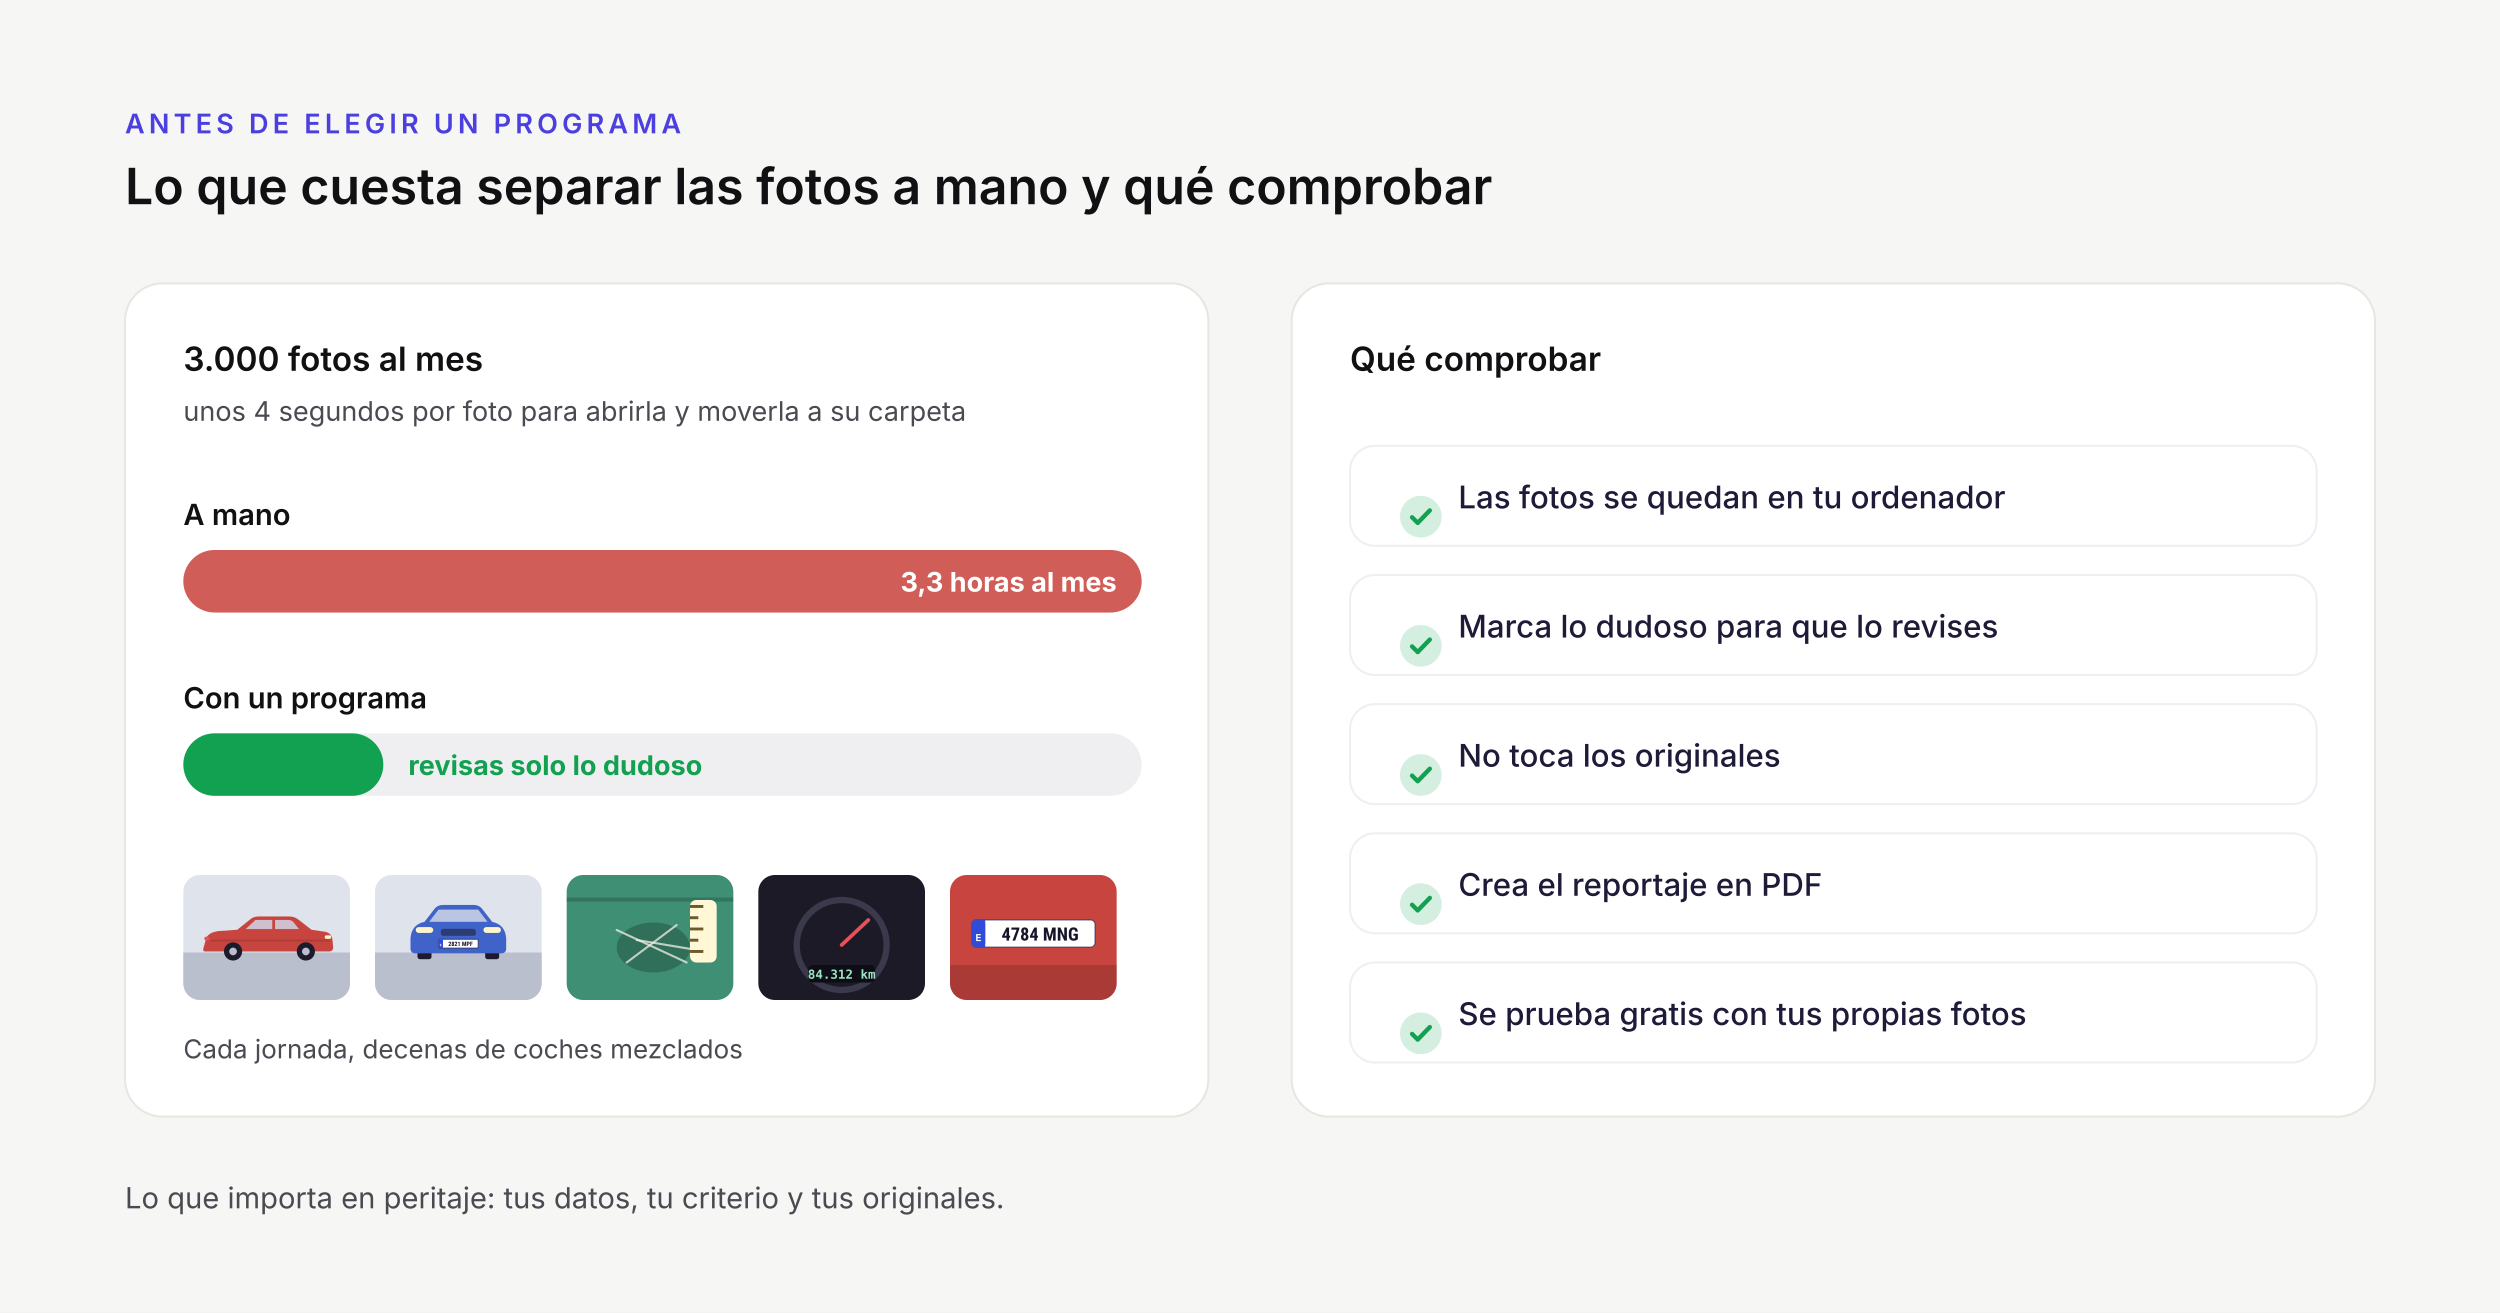
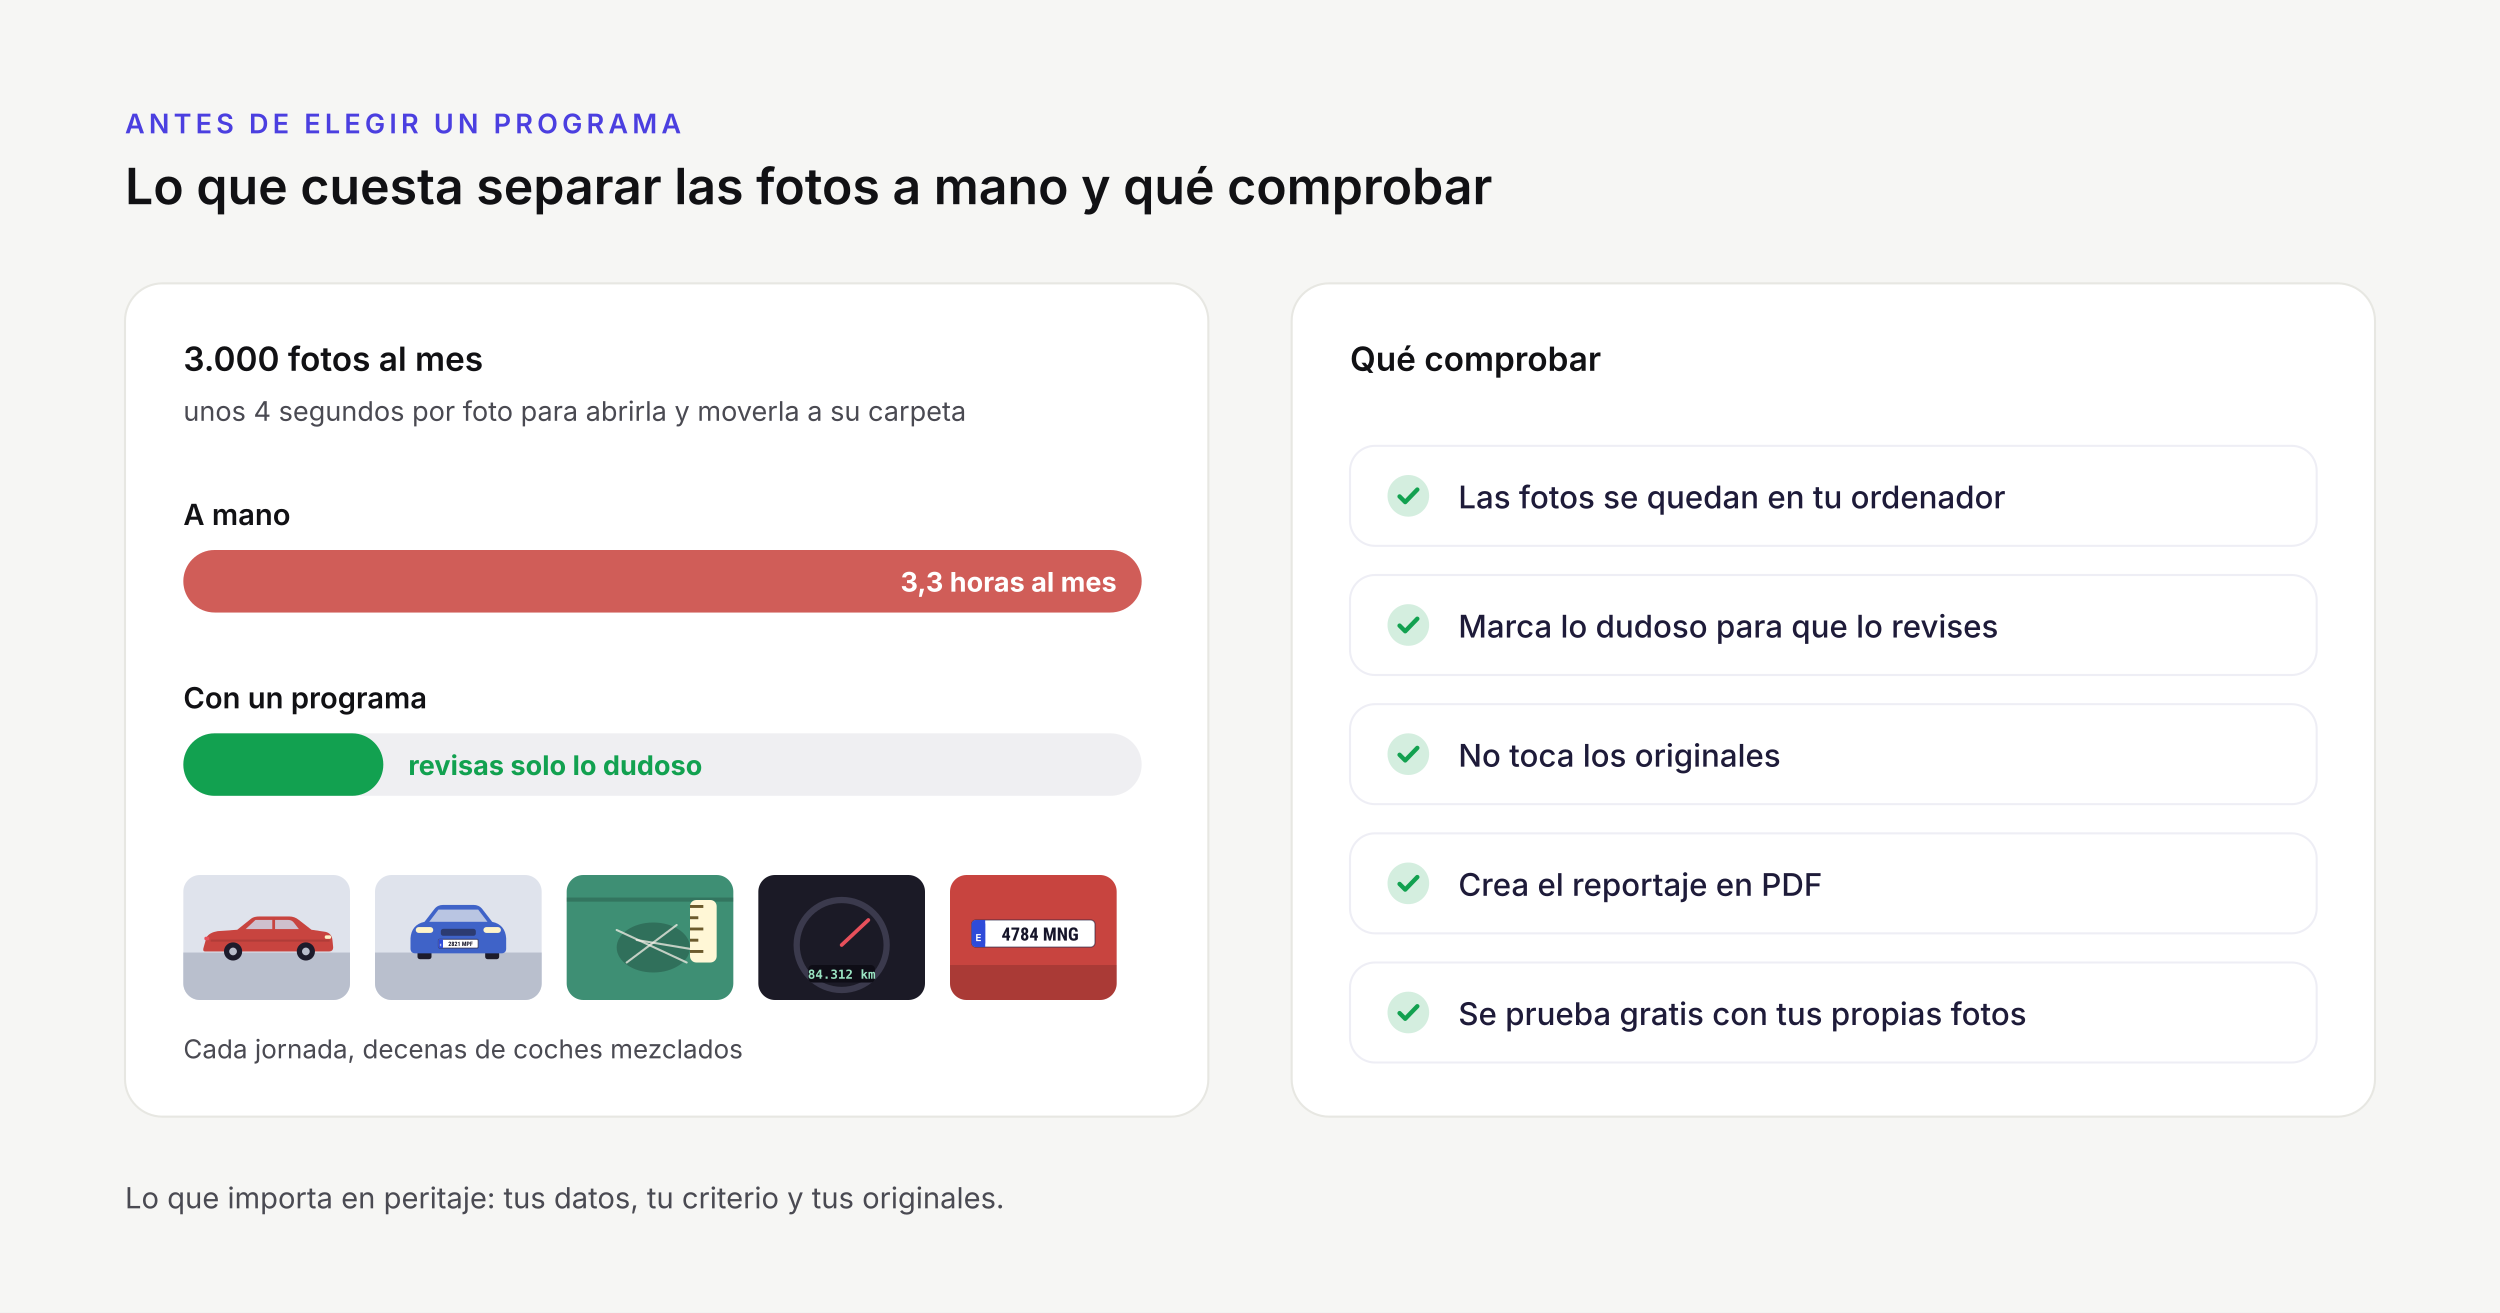
<svg xmlns="http://www.w3.org/2000/svg" viewBox="0 0 1200 630" width="1200" height="630" role="img" aria-labelledby="t">
  <rect x="0" y="0" width="1200" height="630" rx="0" fill="#f6f6f4" />
  <text x="60" y="64" font-family="Segoe UI, Inter, -apple-system, system-ui, sans-serif" font-size="13" font-weight="600" fill="#4b3fe0" text-anchor="start" letter-spacing="2">ANTES DE ELEGIR UN PROGRAMA</text>
  <text x="60" y="98" font-family="Segoe UI, Inter, -apple-system, system-ui, sans-serif" font-size="24" font-weight="600" fill="#111114" text-anchor="start">Lo que cuesta separar las fotos a mano y qué comprobar</text>
  <rect x="60" y="136" width="520" height="400" rx="18" fill="#ffffff" stroke="#e7e7e2" />
  <text x="88" y="178" font-family="Segoe UI, Inter, -apple-system, system-ui, sans-serif" font-size="16" font-weight="600" fill="#111114" text-anchor="start">3.000 fotos al mes</text>
  <text x="88" y="202" font-family="Segoe UI, Inter, -apple-system, system-ui, sans-serif" font-size="13" font-weight="400" fill="#4a4a52" text-anchor="start">unos 4 segundos por foto para abrirla y moverla a su carpeta</text>
  <text x="88" y="252" font-family="Segoe UI, Inter, -apple-system, system-ui, sans-serif" font-size="14" font-weight="600" fill="#111114" text-anchor="start">A mano</text>
  <rect x="88" y="264" width="460" height="30" rx="15" fill="#fdecec" />
  <rect x="88" y="264" width="460" height="30" rx="15" fill="#c8443f" fill-opacity=".85" />
  <text x="536" y="284" font-family="Segoe UI, Inter, -apple-system, system-ui, sans-serif" font-size="13" font-weight="700" fill="#ffffff" text-anchor="end">3,3 horas al mes</text>
  <text x="88" y="340" font-family="Segoe UI, Inter, -apple-system, system-ui, sans-serif" font-size="14" font-weight="600" fill="#111114" text-anchor="start">Con un programa</text>
  <rect x="88" y="352" width="460" height="30" rx="15" fill="#efeff2" />
  <rect x="88" y="352" width="96" height="30" rx="15" fill="#12a150" />
  <text x="196" y="372" font-family="Segoe UI, Inter, -apple-system, system-ui, sans-serif" font-size="13" font-weight="700" fill="#12a150" text-anchor="start">revisas solo lo dudoso</text>
  <g>
    <clipPath id="c49890193">
      <rect x="88" y="420" width="80" height="60" rx="8" />
    </clipPath>
    <g clip-path="url(#c49890193)">
      <rect x="88" y="420" width="80" height="60" rx="0" fill="#dfe3ec" />
      <rect x="88" y="457.2" width="80" height="22.8" rx="0" fill="#b9bfcd" />
      <g transform="translate(94.4,436.2) scale(0.336)">
        <path d="M10,55 L14,41 Q18,34 30,32 L58,30 L78,14 Q82,11 90,11 L132,11 Q140,11 146,16 L164,30 L184,33 Q193,35 194,45 L195,55 Q195,61 189,61 L12,61 Q8,61 10,55 Z" fill="#c8443f" />
        <path d="M84,16 L108,16 L108,29 L70,29 Z M112,16 L131,16 Q136,16 139,20 L146,29 L112,29 Z" fill="#cfd6e6" fill-opacity=".85" />
        <rect x="20" y="44" width="170" height="3" fill="#000" fill-opacity=".12" />
        <rect x="183" y="38" width="9" height="5" rx="2" fill="#fff4c9" />
        <rect x="11" y="40" width="7" height="5" rx="2" fill="#e8505b" />
        <circle cx="52" cy="61" r="13" fill="#1d1b2b" />
        <circle cx="52" cy="61" r="5.5" fill="#b9bdcc" />
        <circle cx="156" cy="61" r="13" fill="#1d1b2b" />
        <circle cx="156" cy="61" r="5.5" fill="#b9bdcc" />
      </g>
    </g>
  </g>
  <g>
    <clipPath id="c67209192">
      <rect x="180" y="420" width="80" height="60" rx="8" />
    </clipPath>
    <g clip-path="url(#c67209192)">
      <rect x="180" y="420" width="80" height="60" rx="0" fill="#dfe3ec" />
      <rect x="180" y="457.2" width="80" height="22.8" rx="0" fill="#b9bfcd" />
      <g transform="translate(192.0,429.6) scale(0.28)">
        <rect x="30" y="96" width="24" height="14" rx="4" fill="#1d1b2b" />
        <rect x="146" y="96" width="24" height="14" rx="4" fill="#1d1b2b" />
        <path d="M18,74 C19,59 27,49 42,46 L59,24 C63,19 68,17 74,17 H126 C132,17 137,19 141,24 L158,46 C173,49 181,59 182,74 V92 C182,97 179,100 174,100 H26 C21,100 18,97 18,92 Z" fill="#3f63c8" />
        <path d="M66,25 H134 L150,46 H50 Z" fill="#cfd6e6" fill-opacity=".85" />
        <rect x="27" y="55" width="30" height="10" rx="5" fill="#fff4c9" />
        <rect x="143" y="55" width="30" height="10" rx="5" fill="#fff4c9" />
        <rect x="70" y="58" width="60" height="12" rx="4" fill="#1d1b2b" fill-opacity=".55" />
      </g>
      <g>
        <rect x="210.48" y="450.88" width="19.04" height="4.2" rx="0.672" fill="#ffffff" stroke="#1e1b39" stroke-opacity=".55" stroke-width="0.6" />
        <rect x="210.48" y="450.88" width="2.1" height="4.2" rx="0.672" fill="#2e4bd9" />
        <rect x="211.908" y="450.88" width="0.672" height="4.2" rx="0" fill="#2e4bd9" />
        <text x="211.53" y="454.156" font-family="Segoe UI, Inter, -apple-system, system-ui, sans-serif" font-size="1.512" font-weight="700" fill="#ffffff" text-anchor="middle">E</text>
        <text x="221.05" y="454.072" font-family="Bahnschrift, 'Arial Narrow', 'Roboto Condensed', Arial, sans-serif" font-size="2.9" font-weight="700" fill="#16152a" text-anchor="middle">2821 MPF</text>
      </g>
    </g>
  </g>
  <g>
    <clipPath id="c31320639">
      <rect x="272" y="420" width="80" height="60" rx="8" />
    </clipPath>
    <g clip-path="url(#c31320639)">
      <rect x="272" y="420" width="80" height="60" rx="0" fill="#3e8f74" />
      <rect x="272" y="430.8" width="80" height="2" rx="0" fill="#000" fill-opacity=".18" />
      <ellipse cx="313.6" cy="454.8" rx="17.6" ry="12.0" fill="#000" fill-opacity=".22" />
      <path d="M296.0,446.4 L329.6,462.0" stroke="#f4efe6" stroke-opacity=".75" stroke-width="1.0" stroke-linecap="round" />
      <path d="M300.8,462.0 L324.8,444.0" stroke="#f4efe6" stroke-opacity=".75" stroke-width="1.0" stroke-linecap="round" />
      <path d="M305.6,451.2 L334.4,456.0" stroke="#f4efe6" stroke-opacity=".75" stroke-width="1.0" stroke-linecap="round" />
      <rect x="331.2" y="432.0" width="12.8" height="30.0" rx="3" fill="#fff7d6" />
      <rect x="331.2" y="434.4" width="6.4" height="1.4" rx="0" fill="#6b5a2c" />
      <rect x="331.2" y="439.8" width="4.0" height="1.4" rx="0" fill="#6b5a2c" />
      <rect x="331.2" y="445.2" width="6.4" height="1.4" rx="0" fill="#6b5a2c" />
      <rect x="331.2" y="450.6" width="4.0" height="1.4" rx="0" fill="#6b5a2c" />
      <rect x="331.2" y="456.0" width="6.4" height="1.4" rx="0" fill="#6b5a2c" />
    </g>
  </g>
  <g>
    <clipPath id="c99433814">
      <rect x="364" y="420" width="80" height="60" rx="8" />
    </clipPath>
    <g clip-path="url(#c99433814)">
      <rect x="364" y="420" width="80" height="60" rx="0" fill="#1b1a26" />
      <circle cx="404.0" cy="453.6" r="21.6" fill="none" stroke="#3b3a4d" stroke-width="3.0" />
      <path d="M404.0,453.6 L416.8,441.6" stroke="#e8505b" stroke-width="1.8" stroke-linecap="round" />
      <rect x="388.0" y="463.2" width="32.0" height="8.4" rx="2" fill="#0e0d16" />
      <text x="404.0" y="469.8" font-family="Cascadia Mono, Consolas, ui-monospace, monospace" font-size="6.0" font-weight="600" fill="#9be7c4" text-anchor="middle">84.312 km</text>
    </g>
  </g>
  <g>
    <clipPath id="c26049552">
      <rect x="456" y="420" width="80" height="60" rx="8" />
    </clipPath>
    <g clip-path="url(#c26049552)">
      <rect x="456" y="420" width="80" height="60" rx="0" fill="#c8443f" />
      <rect x="456" y="463.2" width="80" height="16.8" rx="0" fill="#000" fill-opacity=".15" />
      <g>
        <rect x="466.4" y="441.6" width="59.2" height="13.0" rx="2.08" fill="#ffffff" stroke="#1e1b39" stroke-opacity=".55" stroke-width="0.6" />
        <rect x="466.4" y="441.6" width="6.5" height="13.0" rx="2.08" fill="#2e4bd9" />
        <rect x="470.82" y="441.6" width="2.08" height="13.0" rx="0" fill="#2e4bd9" />
        <text x="469.65" y="451.74" font-family="Segoe UI, Inter, -apple-system, system-ui, sans-serif" font-size="4.68" font-weight="700" fill="#ffffff" text-anchor="middle">E</text>
        <text x="499.25" y="451.48" font-family="Bahnschrift, 'Arial Narrow', 'Roboto Condensed', Arial, sans-serif" font-size="8.8" font-weight="700" fill="#16152a" text-anchor="middle">4784 MNG</text>
      </g>
    </g>
  </g>
  <text x="88" y="508" font-family="Segoe UI, Inter, -apple-system, system-ui, sans-serif" font-size="12.5" font-weight="400" fill="#4a4a52" text-anchor="start">Cada jornada, decenas de coches mezclados</text>
  <rect x="620" y="136" width="520" height="400" rx="18" fill="#ffffff" stroke="#e7e7e2" />
  <text x="648" y="178" font-family="Segoe UI, Inter, -apple-system, system-ui, sans-serif" font-size="16" font-weight="600" fill="#111114" text-anchor="start">Qué comprobar</text>
  <rect x="648" y="214" width="464" height="48" rx="12" fill="#ffffff" stroke="#eeeef5" />
-   <circle cx="682.0" cy="248.0" r="10.0" fill="#12a150" fill-opacity=".18" />
-   <path d="M677.8,248.3 l2.7,2.7 l5.8,-6.0" fill="none" stroke="#12a150" stroke-width="2.1" stroke-linecap="round" stroke-linejoin="round" />
+   <circle cx="676.0" cy="238.0" r="10.0" fill="#12a150" fill-opacity=".18" />
+   <path d="M671.8,238.3 l2.7,2.7 l5.8,-6.0" fill="none" stroke="#12a150" stroke-width="2.1" stroke-linecap="round" stroke-linejoin="round" />
  <text x="700" y="244" font-family="Segoe UI, Inter, -apple-system, system-ui, sans-serif" font-size="15" font-weight="500" fill="#1e1b39" text-anchor="start">Las fotos se quedan en tu ordenador</text>
  <rect x="648" y="276" width="464" height="48" rx="12" fill="#ffffff" stroke="#eeeef5" />
-   <circle cx="682.0" cy="310.0" r="10.0" fill="#12a150" fill-opacity=".18" />
-   <path d="M677.8,310.3 l2.7,2.7 l5.8,-6.0" fill="none" stroke="#12a150" stroke-width="2.1" stroke-linecap="round" stroke-linejoin="round" />
+   <circle cx="676.0" cy="300.0" r="10.0" fill="#12a150" fill-opacity=".18" />
+   <path d="M671.8,300.3 l2.7,2.7 l5.8,-6.0" fill="none" stroke="#12a150" stroke-width="2.1" stroke-linecap="round" stroke-linejoin="round" />
  <text x="700" y="306" font-family="Segoe UI, Inter, -apple-system, system-ui, sans-serif" font-size="15" font-weight="500" fill="#1e1b39" text-anchor="start">Marca lo dudoso para que lo revises</text>
  <rect x="648" y="338" width="464" height="48" rx="12" fill="#ffffff" stroke="#eeeef5" />
-   <circle cx="682.0" cy="372.0" r="10.0" fill="#12a150" fill-opacity=".18" />
-   <path d="M677.8,372.3 l2.7,2.7 l5.8,-6.0" fill="none" stroke="#12a150" stroke-width="2.1" stroke-linecap="round" stroke-linejoin="round" />
+   <circle cx="676.0" cy="362.0" r="10.0" fill="#12a150" fill-opacity=".18" />
+   <path d="M671.8,362.3 l2.7,2.7 l5.8,-6.0" fill="none" stroke="#12a150" stroke-width="2.1" stroke-linecap="round" stroke-linejoin="round" />
  <text x="700" y="368" font-family="Segoe UI, Inter, -apple-system, system-ui, sans-serif" font-size="15" font-weight="500" fill="#1e1b39" text-anchor="start">No toca los originales</text>
  <rect x="648" y="400" width="464" height="48" rx="12" fill="#ffffff" stroke="#eeeef5" />
-   <circle cx="682.0" cy="434.0" r="10.0" fill="#12a150" fill-opacity=".18" />
-   <path d="M677.8,434.3 l2.7,2.7 l5.8,-6.0" fill="none" stroke="#12a150" stroke-width="2.1" stroke-linecap="round" stroke-linejoin="round" />
+   <circle cx="676.0" cy="424.0" r="10.0" fill="#12a150" fill-opacity=".18" />
+   <path d="M671.8,424.3 l2.7,2.7 l5.8,-6.0" fill="none" stroke="#12a150" stroke-width="2.1" stroke-linecap="round" stroke-linejoin="round" />
  <text x="700" y="430" font-family="Segoe UI, Inter, -apple-system, system-ui, sans-serif" font-size="15" font-weight="500" fill="#1e1b39" text-anchor="start">Crea el reportaje en PDF</text>
  <rect x="648" y="462" width="464" height="48" rx="12" fill="#ffffff" stroke="#eeeef5" />
-   <circle cx="682.0" cy="496.0" r="10.0" fill="#12a150" fill-opacity=".18" />
-   <path d="M677.8,496.3 l2.7,2.7 l5.8,-6.0" fill="none" stroke="#12a150" stroke-width="2.1" stroke-linecap="round" stroke-linejoin="round" />
+   <circle cx="676.0" cy="486.0" r="10.0" fill="#12a150" fill-opacity=".18" />
+   <path d="M671.8,486.3 l2.7,2.7 l5.8,-6.0" fill="none" stroke="#12a150" stroke-width="2.1" stroke-linecap="round" stroke-linejoin="round" />
  <text x="700" y="492" font-family="Segoe UI, Inter, -apple-system, system-ui, sans-serif" font-size="15" font-weight="500" fill="#1e1b39" text-anchor="start">Se prueba gratis con tus propias fotos</text>
  <text x="60" y="580" font-family="Segoe UI, Inter, -apple-system, system-ui, sans-serif" font-size="14" font-weight="400" fill="#4a4a52" text-anchor="start">Lo que importa en peritaje: tus datos, tu criterio y tus originales.</text>
</svg>
